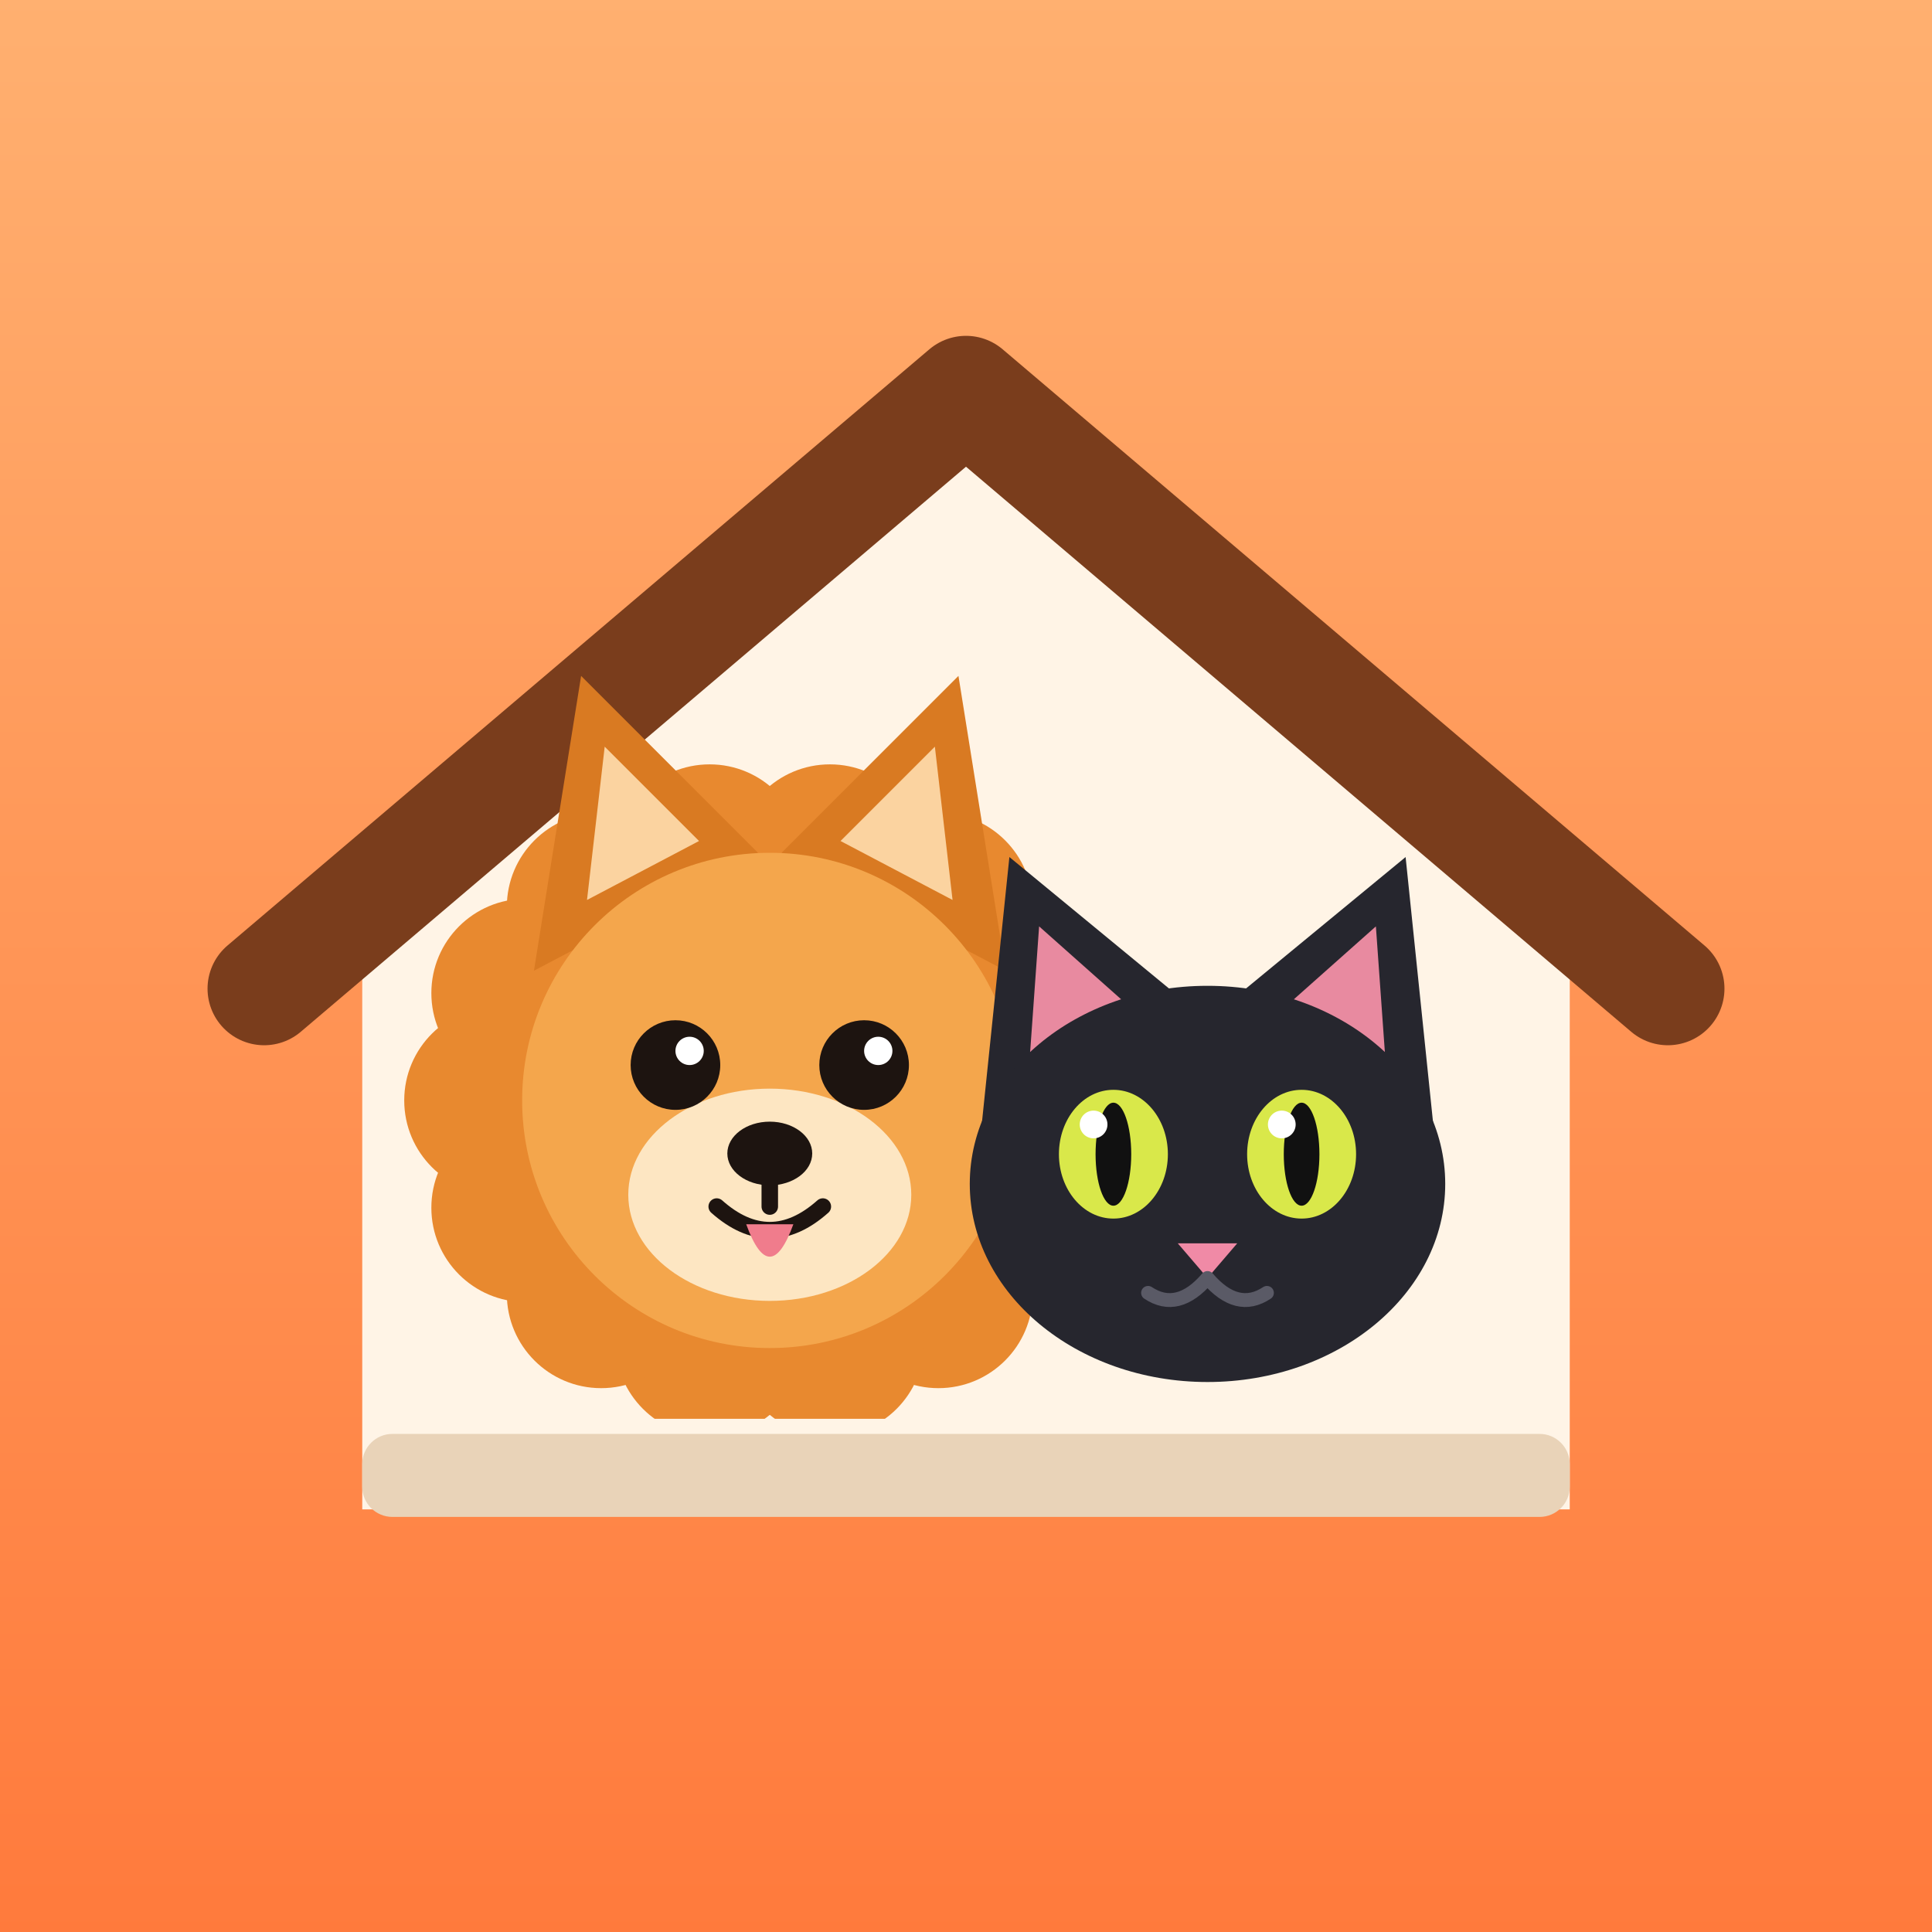
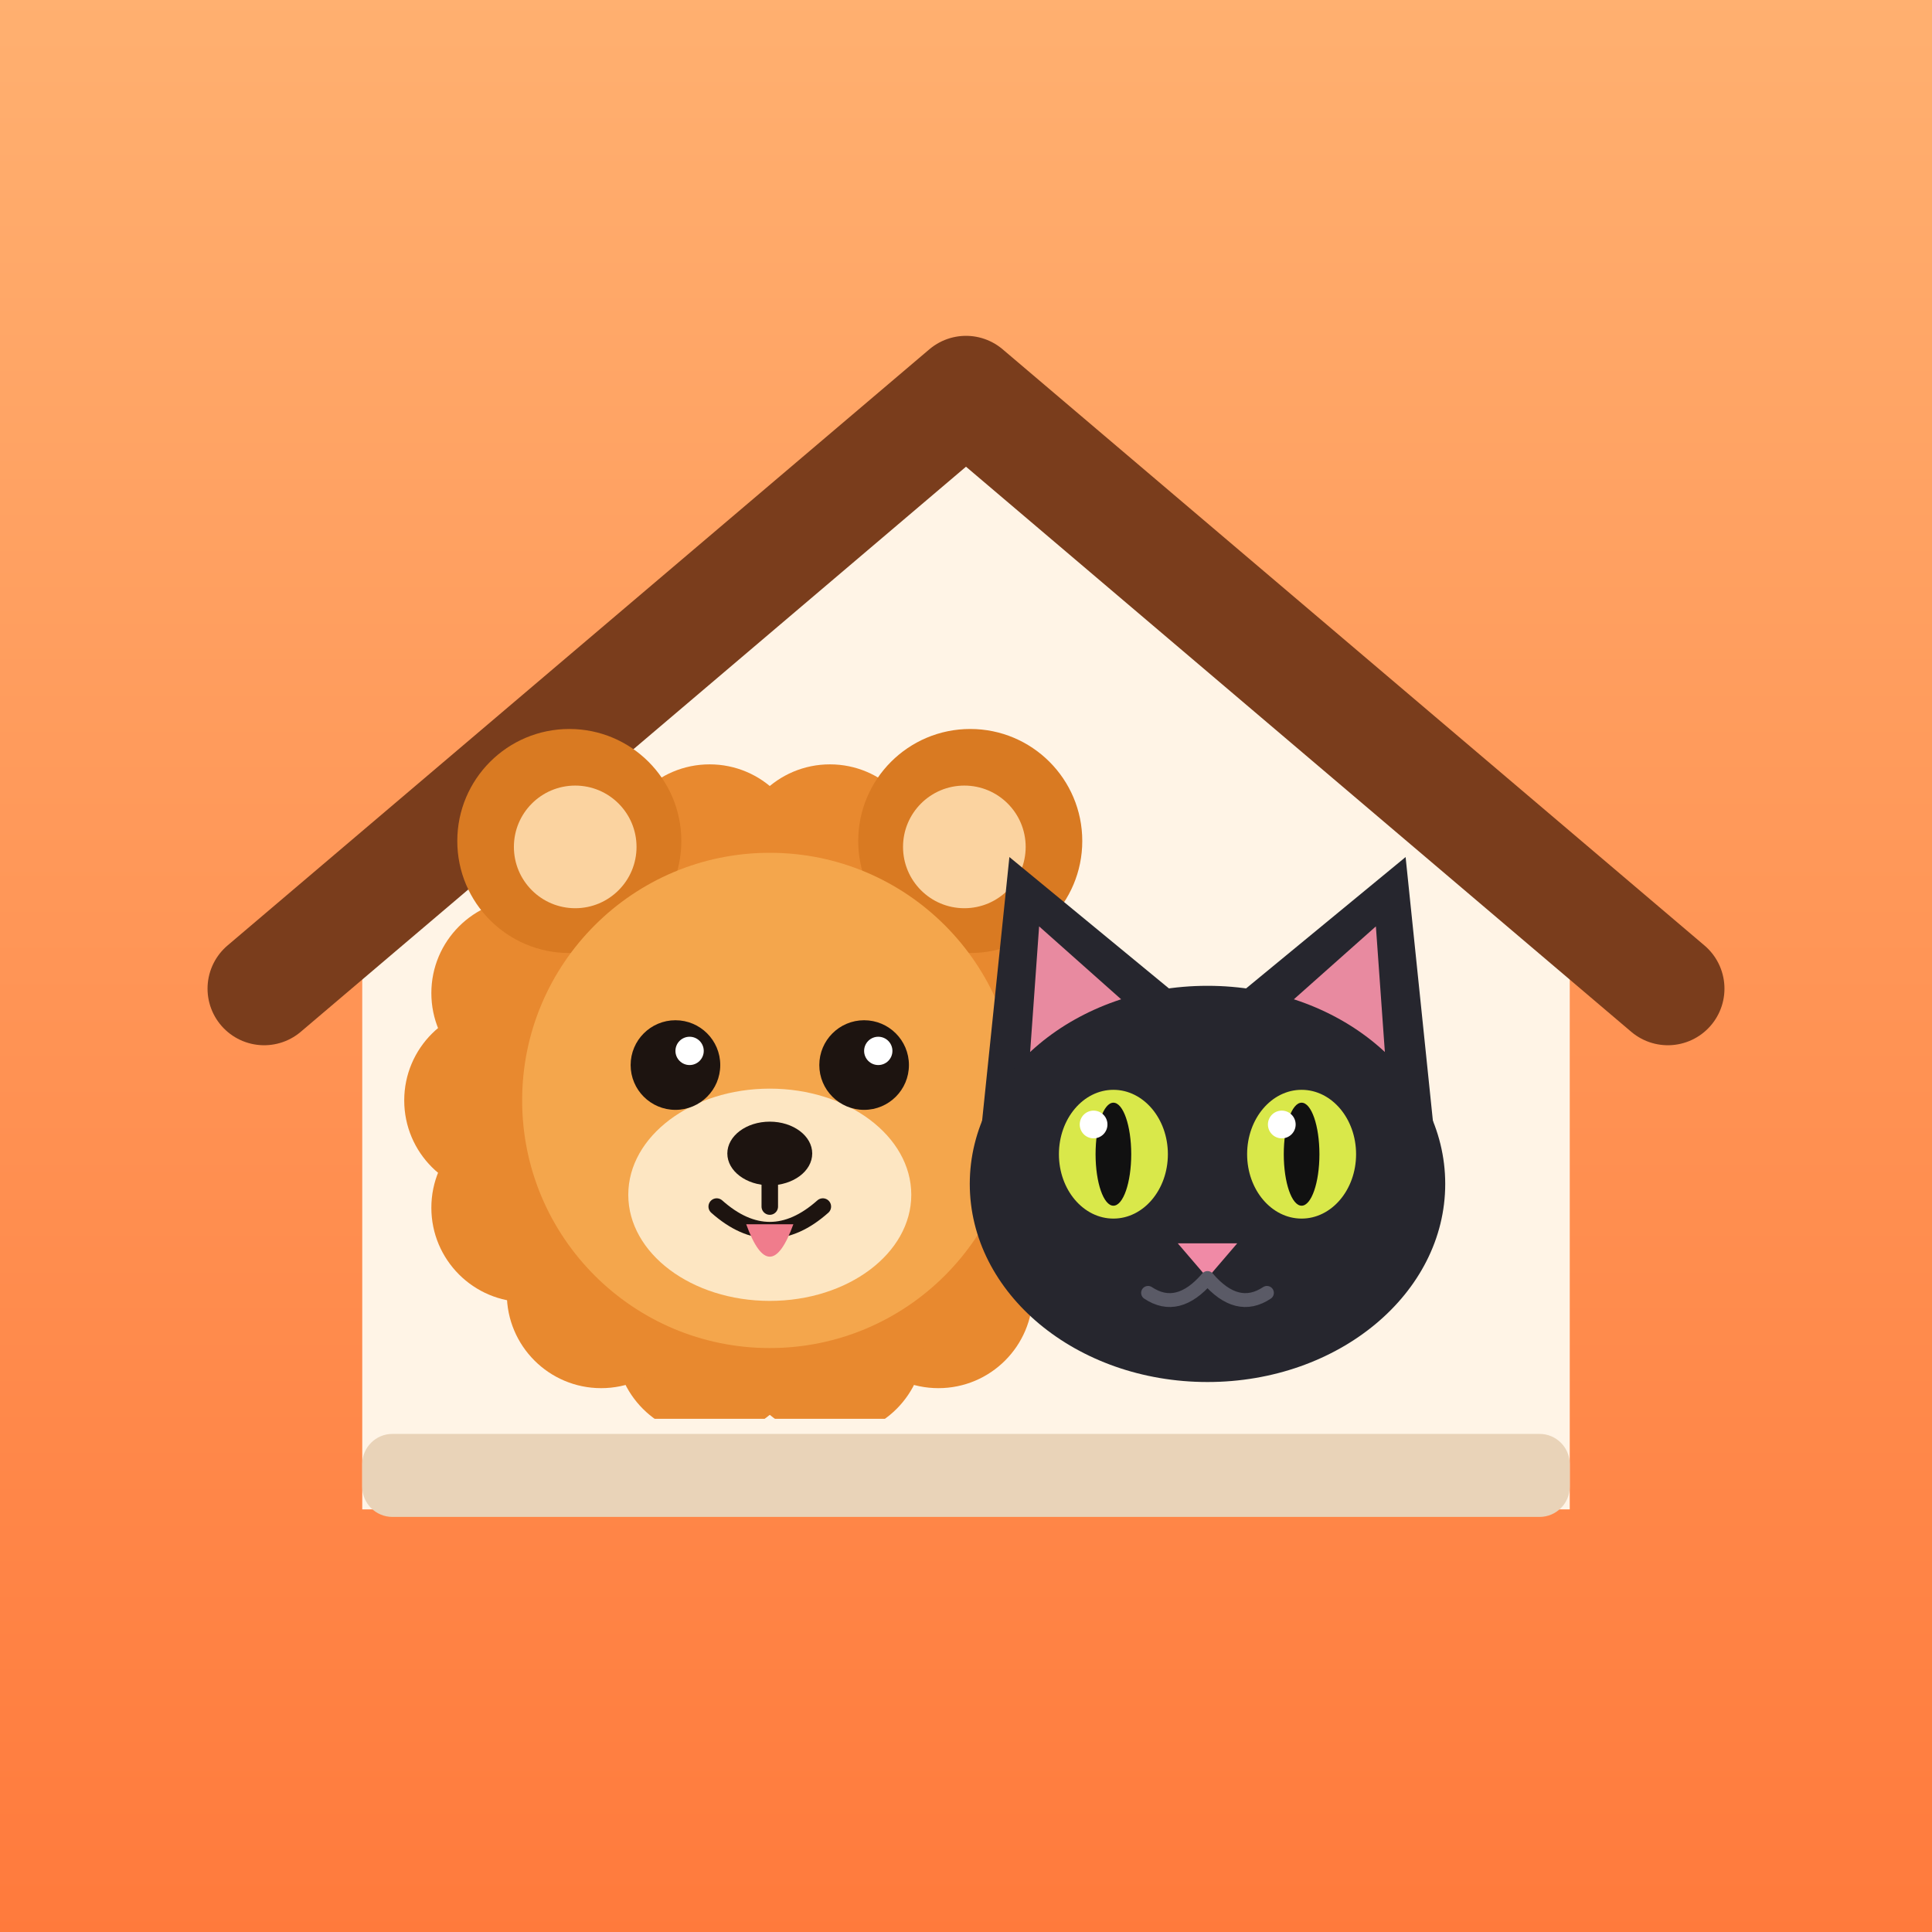
<svg xmlns="http://www.w3.org/2000/svg" viewBox="0 0 512 512">
  <defs>
    <linearGradient id="g" x1="0" y1="0" x2="0" y2="1">
      <stop offset="0" stop-color="#ffb070" />
      <stop offset="1" stop-color="#ff7a3c" />
    </linearGradient>
  </defs>
  <rect width="512" height="512" fill="url(#g)" />
  <path d="M96 250 L256 120 L416 250 L416 400 L96 400 Z" fill="#fff4e6" />
  <path d="M70 262 L256 104 L442 262" stroke="#7a3d1c" stroke-width="30" fill="none" stroke-linecap="round" stroke-linejoin="round" />
  <rect x="96" y="380" width="320" height="22" rx="8" fill="#e9d3b8" />
  <svg x="104" y="176" width="200" height="200" viewBox="0 0 64 64">
    <circle cx="55.0" cy="37.0" r="8" fill="#e8892f" />
    <circle cx="52.7" cy="46.1" r="8" fill="#e8892f" />
    <circle cx="46.3" cy="53.4" r="8" fill="#e8892f" />
    <circle cx="37.1" cy="57.5" r="8" fill="#e8892f" />
    <circle cx="26.9" cy="57.5" r="8" fill="#e8892f" />
    <circle cx="17.7" cy="53.4" r="8" fill="#e8892f" />
    <circle cx="11.3" cy="46.1" r="8" fill="#e8892f" />
    <circle cx="9.0" cy="37.0" r="8" fill="#e8892f" />
    <circle cx="11.3" cy="27.9" r="8" fill="#e8892f" />
    <circle cx="17.7" cy="20.6" r="8" fill="#e8892f" />
    <circle cx="26.9" cy="16.5" r="8" fill="#e8892f" />
    <circle cx="37.1" cy="16.5" r="8" fill="#e8892f" />
    <circle cx="46.3" cy="20.6" r="8" fill="#e8892f" />
    <circle cx="52.7" cy="27.9" r="8" fill="#e8892f" />
-     <path d="M12 26 L16 1 L31 16 Z" fill="#d97a22" />
-     <path d="M52 26 L48 1 L33 16 Z" fill="#d97a22" />
-     <path d="M16.5 20 L18 7 L26 15 Z" fill="#fbd3a0" />
-     <path d="M47.5 20 L46 7 L38 15 Z" fill="#fbd3a0" />
+     <circle cx="15" cy="15" r="9.5" fill="#d97a22" />
+     <circle cx="49" cy="15" r="9.5" fill="#d97a22" />
+     <circle cx="15.5" cy="15.5" r="5.2" fill="#fbd3a0" />
+     <circle cx="48.5" cy="15.5" r="5.2" fill="#fbd3a0" />
    <circle cx="32" cy="37" r="21" fill="#f4a64c" />
    <ellipse cx="32" cy="45" rx="12" ry="9" fill="#fde6c2" />
    <circle cx="24" cy="34" r="3.8" fill="#1d1410" />
    <circle cx="40" cy="34" r="3.8" fill="#1d1410" />
    <circle cx="25.2" cy="32.8" r="1.2" fill="#fff" />
    <circle cx="41.2" cy="32.8" r="1.2" fill="#fff" />
    <ellipse cx="32" cy="41.5" rx="3.6" ry="2.7" fill="#1d1410" />
    <path d="M32 44 L32 46 M27.5 46 Q32 50 36.5 46" stroke="#1d1410" stroke-width="1.4" fill="none" stroke-linecap="round" />
    <path d="M30 47.5 Q32 53 34 47.5 Z" fill="#f07c8c" />
  </svg>
  <svg x="236" y="214" width="168" height="168" viewBox="0 0 64 64">
    <path d="M9 34 L12 5 L29 19 Z" fill="#26262e" />
    <path d="M55 34 L52 5 L35 19 Z" fill="#26262e" />
    <path d="M14 26 L15 12 L24 20 Z" fill="#e88aa0" />
    <path d="M50 26 L49 12 L40 20 Z" fill="#e88aa0" />
    <ellipse cx="32" cy="38" rx="24" ry="20" fill="#26262e" />
    <ellipse cx="22.5" cy="35" rx="5.5" ry="6.5" fill="#d9e84a" />
    <ellipse cx="41.5" cy="35" rx="5.5" ry="6.5" fill="#d9e84a" />
    <ellipse cx="22.5" cy="35" rx="1.8" ry="5.2" fill="#111" />
    <ellipse cx="41.5" cy="35" rx="1.8" ry="5.2" fill="#111" />
    <circle cx="20.5" cy="32" r="1.4" fill="#fff" />
    <circle cx="39.5" cy="32" r="1.4" fill="#fff" />
    <path d="M29 44 L35 44 L32 47.5 Z" fill="#f08aa6" />
    <path d="M32 47.5 Q29 51 26 49 M32 47.5 Q35 51 38 49" stroke="#5a5a66" stroke-width="1.4" fill="none" stroke-linecap="round" />
  </svg>
</svg>
